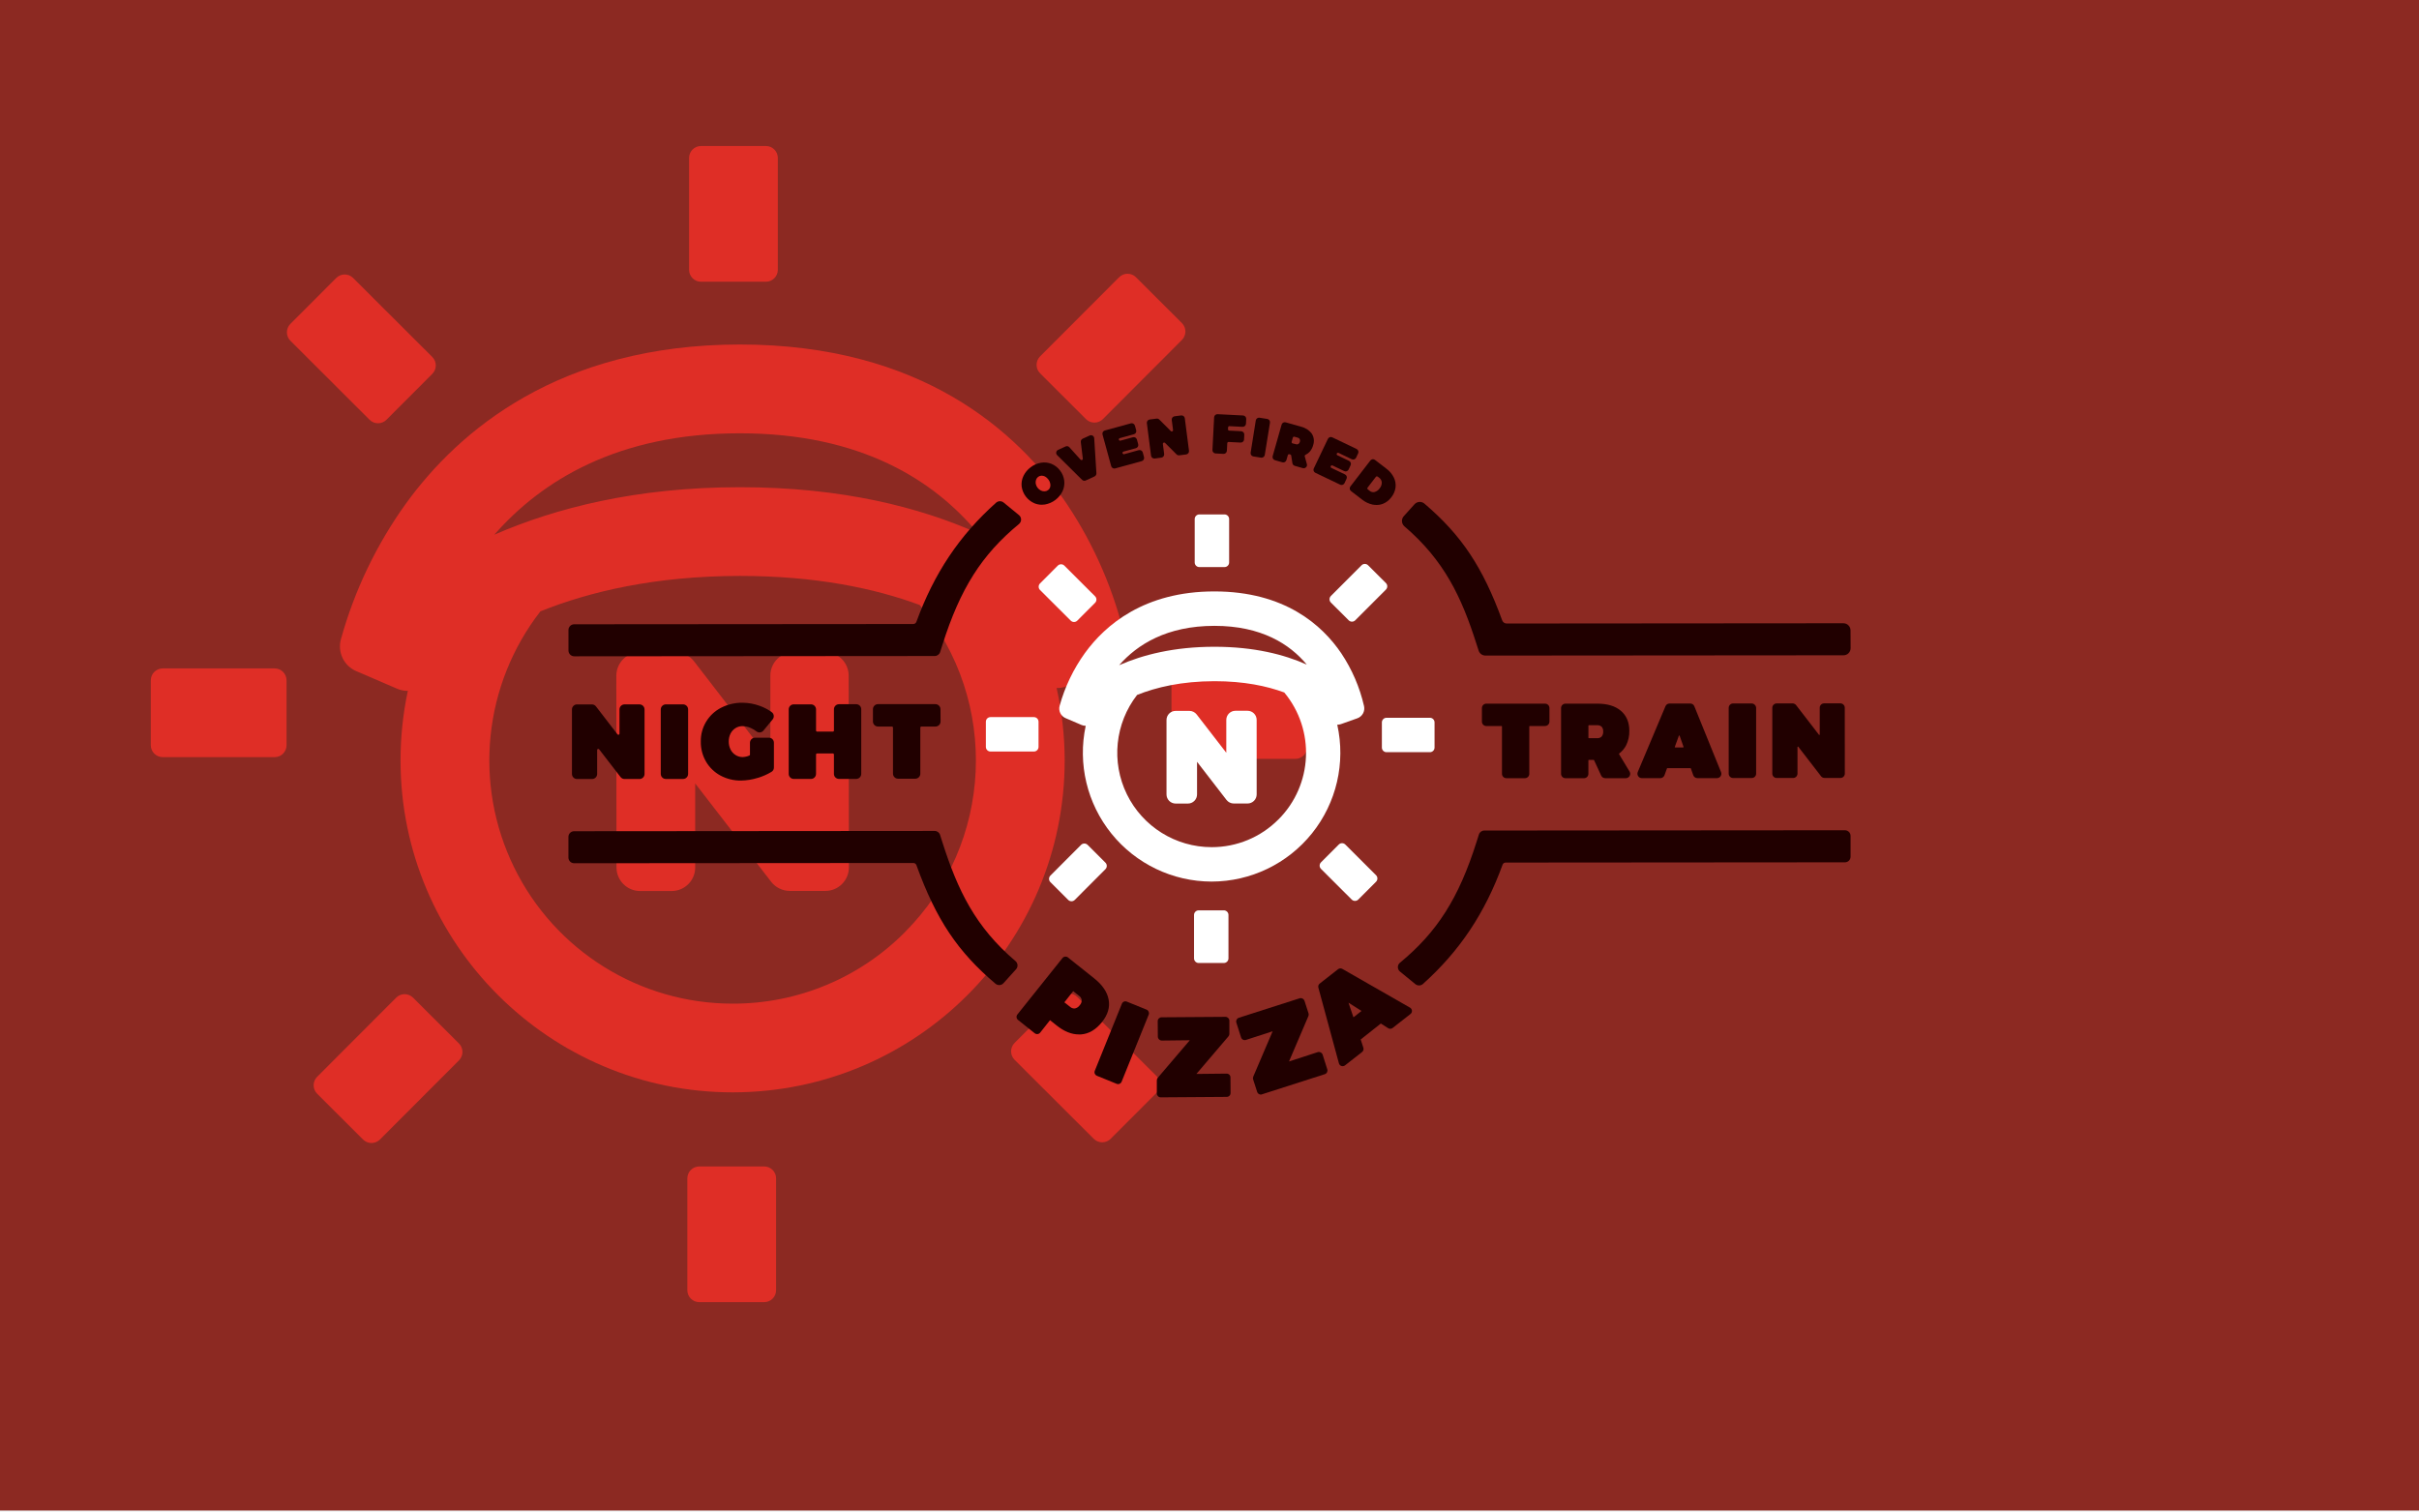
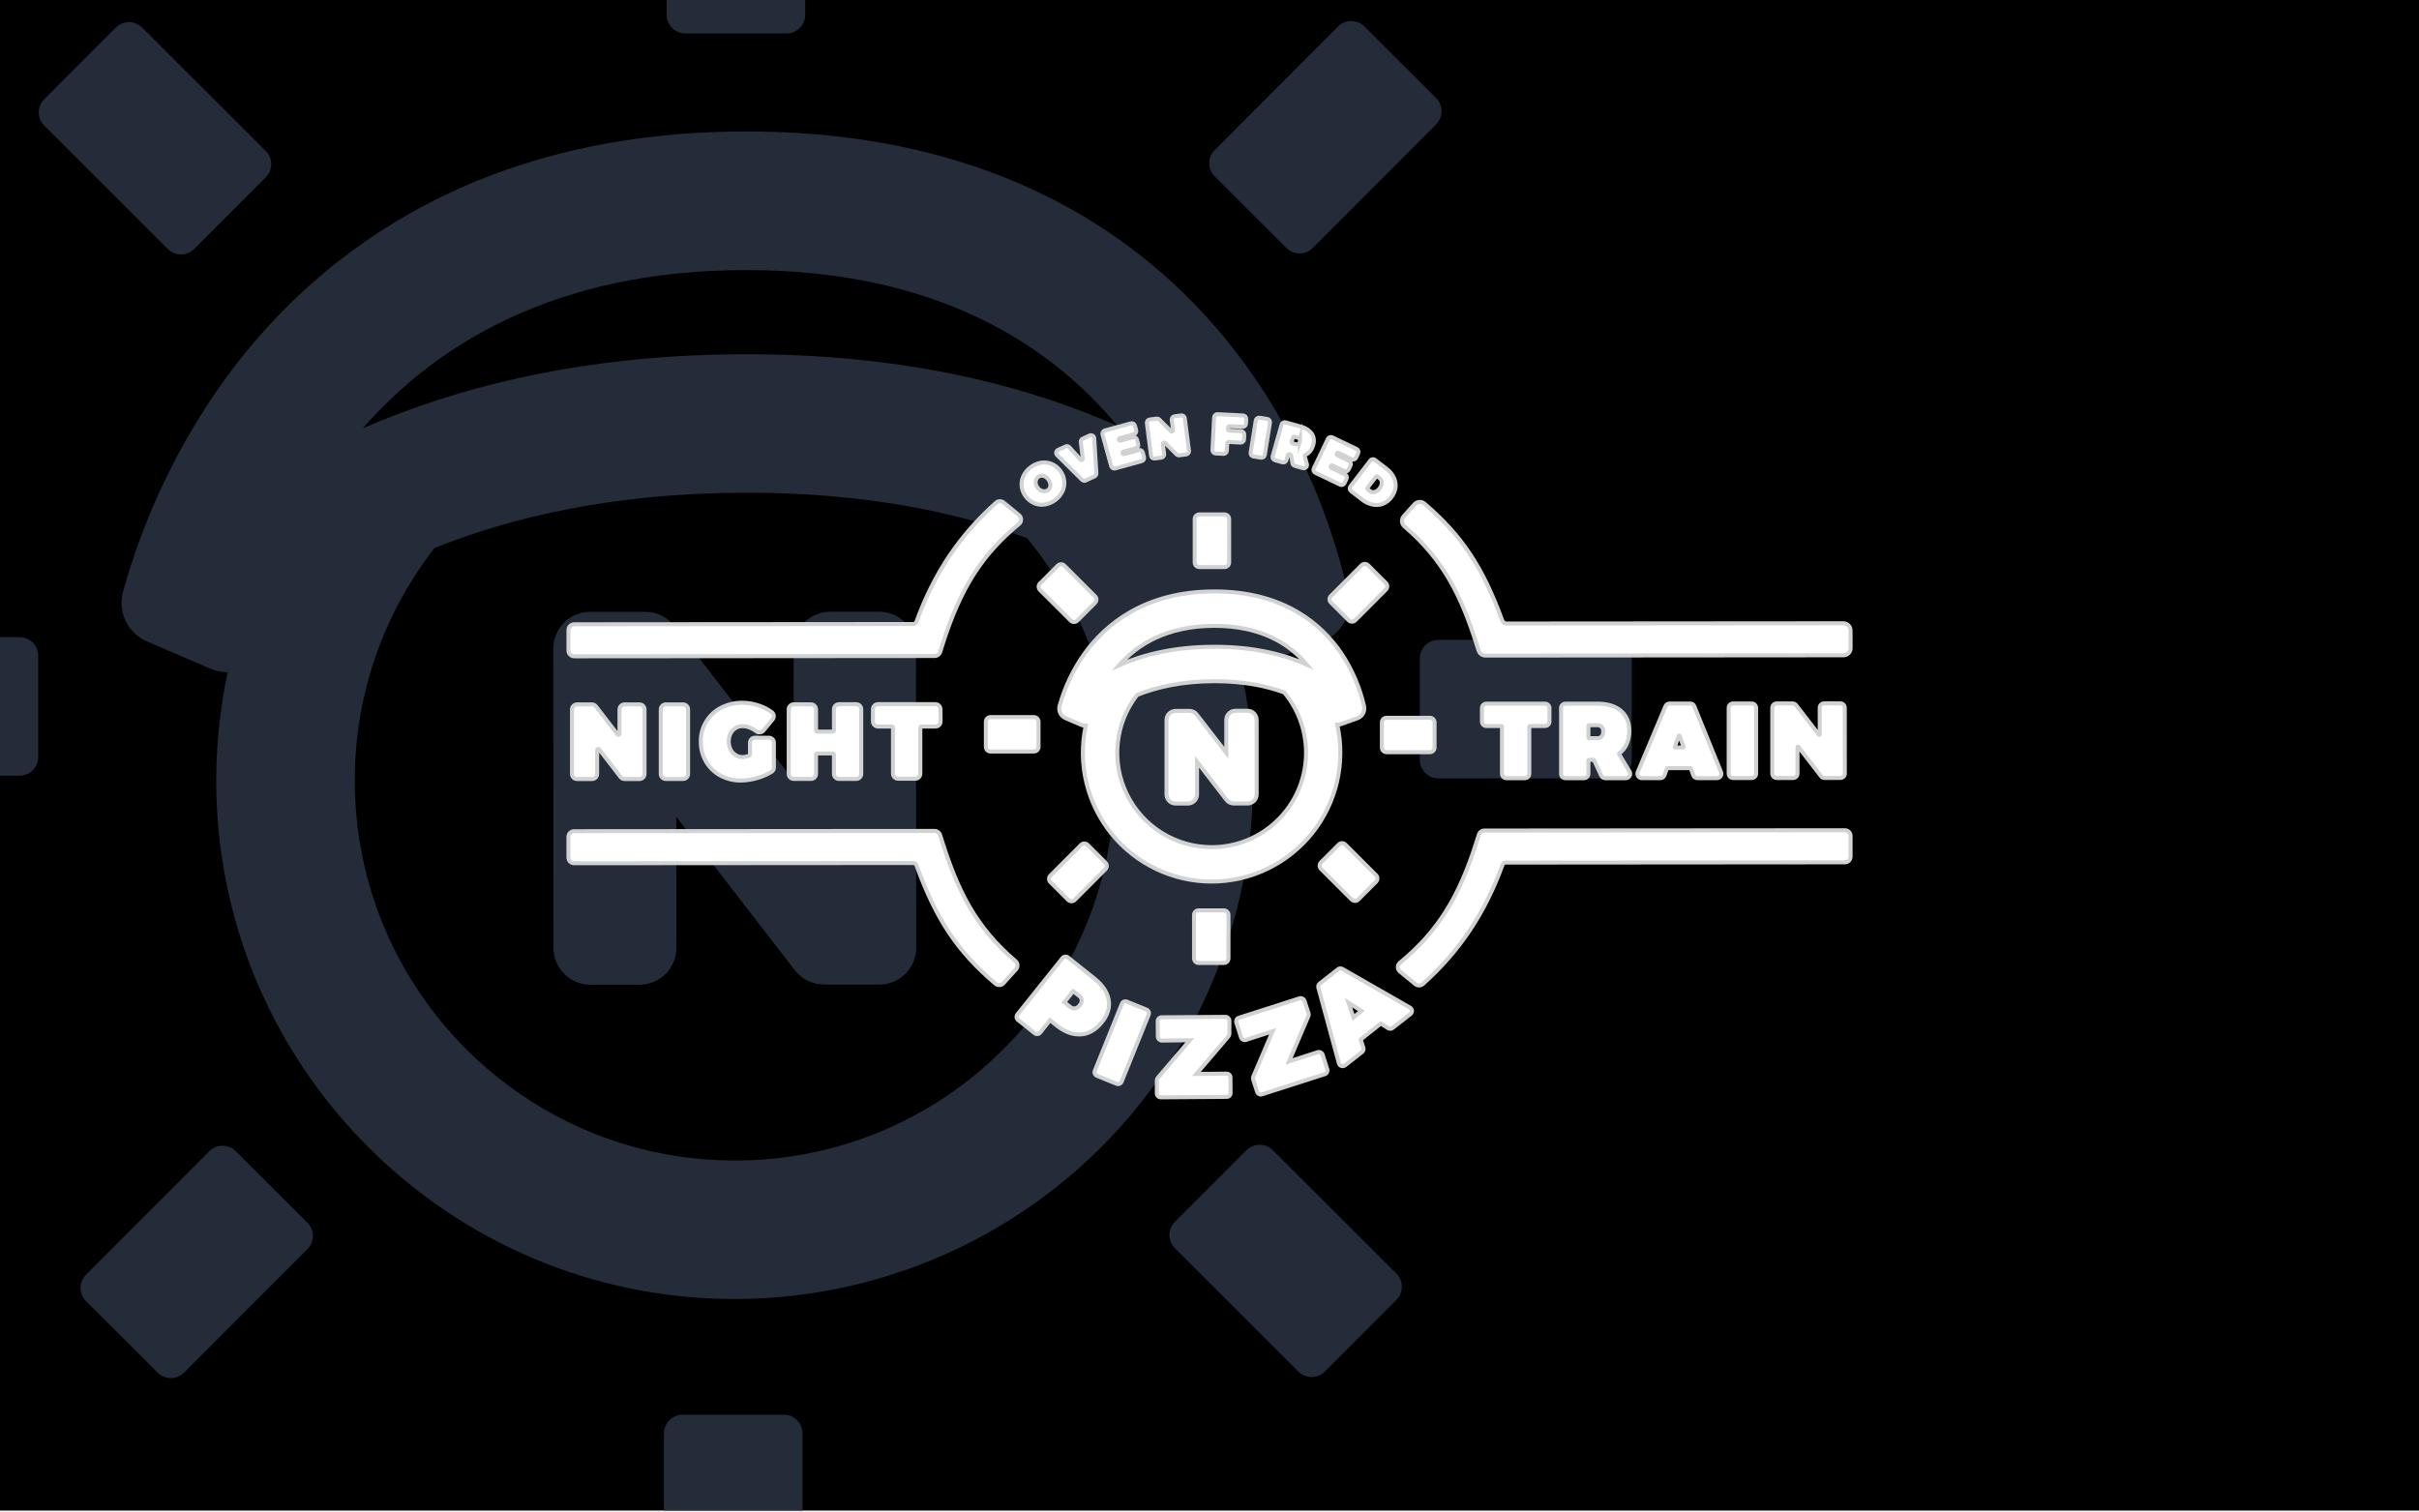
<svg xmlns="http://www.w3.org/2000/svg" id="Layer_1" data-name="Layer 1" viewBox="0 0 1200 750">
  <defs>
-     <style>.cls-1{fill:#8c2922;}.cls-2{fill:#df2e26;}.cls-3{fill:#210000;}.cls-4{fill:#fff;}</style>
+     <style>.cls-1{fill:none;}.cls-2{clip-path:url(#clip-path);}.cls-3{fill:#232c38;}.cls-4{fill:#fff;stroke:#d1d2d2;stroke-miterlimit:10;stroke-width:1.99px;}</style>
+     <clipPath id="clip-path">
+       <rect class="cls-1" y="-0.5" width="1200" height="750" />
+     </clipPath>
  </defs>
-   <rect class="cls-1" y="-0.5" width="1200" height="750" />
-   <path class="cls-2" d="M421,335.23a11.7,11.7,0,0,0-11.68-11.67H393.82a11.68,11.68,0,0,0-11.67,11.7l0,42-37.84-49.1a11.77,11.77,0,0,0-9.25-4.55h0l-17.64,0a11.69,11.69,0,0,0-11.67,11.69l.08,95.14a11.71,11.71,0,0,0,11.69,11.68h0l15.68,0a11.69,11.69,0,0,0,11.67-11.69l0-41.69,37.68,48.79a11.77,11.77,0,0,0,9.25,4.54h17.64a11.69,11.69,0,0,0,11.68-11.7Z" />
-   <rect class="cls-2" x="340.97" y="578.78" width="44.03" height="67.34" rx="5.92" />
-   <rect class="cls-2" x="341.83" y="72.45" width="44.03" height="67.34" rx="5.92" />
-   <rect class="cls-2" x="158.84" y="508.2" width="67.34" height="44.03" rx="5.92" transform="translate(-318.75 291.88) rotate(-45.05)" />
-   <rect class="cls-2" x="517.48" y="150.78" width="67.34" height="44.03" rx="5.92" transform="translate(39.46 440.75) rotate(-45.05)" />
-   <rect class="cls-2" x="516.49" y="496.25" width="44.03" height="67.34" rx="5.92" transform="translate(-216.98 536.62) rotate(-45.05)" />
-   <rect class="cls-2" x="157.24" y="139.44" width="44.03" height="67.34" rx="5.92" transform="translate(-69.9 177.67) rotate(-45.05)" />
-   <rect class="cls-2" x="74.81" y="331.66" width="67.34" height="44.03" rx="5.92" />
-   <rect class="cls-2" x="581.14" y="332.52" width="67.34" height="44.03" rx="5.92" />
-   <path class="cls-2" d="M558.34,317.67a202.34,202.34,0,0,0-29.09-67.58c-24.42-36.12-72.36-79.15-162.13-79.15h-.24c-89.52.08-139.37,42.89-165.42,78.8a212.69,212.69,0,0,0-32.34,67.45A13.35,13.35,0,0,0,176.71,333L197,341.74a13.23,13.23,0,0,0,5.32,1.06,166,166,0,0,0-3.63,34.63c.08,90.78,74,164.59,164.72,164.58h.14A164.72,164.72,0,0,0,528.16,377.15a165.38,165.38,0,0,0-4-35.77,13.48,13.48,0,0,0,4.68-.74l20.91-7.43A13.37,13.37,0,0,0,558.34,317.67ZM366.92,215h.19c60.09,0,96.31,23.43,118,49.56-28.82-12.84-67.44-22.81-117.86-22.81h-.33c-51.44,0-91.53,10.42-121.7,23.56C268.44,238.8,306.19,215,366.92,215Zm81.93,247.59A119.91,119.91,0,0,1,363.54,498h-.11a120.68,120.68,0,0,1-95.35-194.66c24.56-9.85,57.08-17.54,98.89-17.57h.29c37.38,0,66.59,6.14,89,14.42a120.68,120.68,0,0,1-7.42,162.39Z" />
-   <path class="cls-3" d="M525.87,233.48a10.08,10.08,0,0,0-4.23-3.31,9.71,9.71,0,0,0-5.24-.57,11.42,11.42,0,0,0-5.14,2.27,11.54,11.54,0,0,0-3.57,4.32,9.66,9.66,0,0,0-.88,5.19,10.65,10.65,0,0,0,6.33,8.34,9.7,9.7,0,0,0,3.68.73,10.5,10.5,0,0,0,1.57-.13,12,12,0,0,0,8.72-6.6,9.77,9.77,0,0,0,.83-5.23A10.15,10.15,0,0,0,525.87,233.48Zm-4.93,8.29a2.82,2.82,0,0,1-1,1.4,3,3,0,0,1-1.67.61,3.84,3.84,0,0,1-1.91-.39A4.78,4.78,0,0,1,513.8,240a3.79,3.79,0,0,1,.16-1.93h0a3,3,0,0,1,1-1.43,2.94,2.94,0,0,1,1.62-.61h.2a3.55,3.55,0,0,1,1.63.41,5.24,5.24,0,0,1,2.57,3.41A3.54,3.54,0,0,1,520.94,241.77Z" />
-   <path class="cls-3" d="M542.05,216.19a1.62,1.62,0,0,0-1.51-.09l-3.44,1.57a1.62,1.62,0,0,0-.94,1.68l1,8.22a.64.64,0,0,1-1.12.51l-5.55-6.16a1.62,1.62,0,0,0-1.89-.39l-3.7,1.69a1.6,1.6,0,0,0-.93,1.19,1.63,1.63,0,0,0,.46,1.44l12.35,12.24a1.67,1.67,0,0,0,1.15.47,1.56,1.56,0,0,0,.67-.15l4.35-2a1.64,1.64,0,0,0,.95-1.58l-1.09-17.37A1.6,1.6,0,0,0,542.05,216.19Z" />
-   <path class="cls-3" d="M566.9,224.52a1.56,1.56,0,0,0-.76-1,1.61,1.61,0,0,0-1.23-.16l-7.24,2a.67.67,0,0,1-.81-.48.67.67,0,0,1,.46-.8l6.17-1.69a1.62,1.62,0,0,0,1.13-2l-.62-2.29a1.64,1.64,0,0,0-2-1.14l-6.17,1.69a.64.64,0,0,1-.49-.06.67.67,0,0,1-.31-.39.69.69,0,0,1,.06-.49.65.65,0,0,1,.39-.3l7-1.93a1.61,1.61,0,0,0,1-.76,1.63,1.63,0,0,0,.15-1.24L563,211.2a1.64,1.64,0,0,0-2-1.14l-12.93,3.54h0a1.64,1.64,0,0,0-1.14,2l4.3,15.68a1.64,1.64,0,0,0,1.57,1.2,1.59,1.59,0,0,0,.43-.06l13.15-3.61a1.62,1.62,0,0,0,1.14-2Z" />
-   <path class="cls-3" d="M587.75,207.53a1.66,1.66,0,0,0-.62-1.08,1.61,1.61,0,0,0-1.2-.32l-3.25.42a1.63,1.63,0,0,0-1.41,1.82l.65,5a.64.64,0,0,1-.36.66.63.63,0,0,1-.74-.12l-5.73-5.74a1.6,1.6,0,0,0-1.36-.46l-3.4.44a1.62,1.62,0,0,0-1.4,1.82L571,226.09a1.63,1.63,0,0,0,1.61,1.42h.21l3.28-.43a1.63,1.63,0,0,0,1.41-1.82l-.64-4.95a.61.61,0,0,1,.35-.66.63.63,0,0,1,.74.12l5.7,5.69a1.63,1.63,0,0,0,1.36.47l3.4-.44a1.65,1.65,0,0,0,1.41-1.83Z" />
-   <path class="cls-3" d="M616.64,206.15,604,205.51a1.65,1.65,0,0,0-1.71,1.54l-.83,16.24a1.63,1.63,0,0,0,.42,1.17A1.61,1.61,0,0,0,603,225l3.86.2H607a1.57,1.57,0,0,0,1.09-.42,1.61,1.61,0,0,0,.53-1.12l.2-3.75a.62.62,0,0,1,.21-.45.59.59,0,0,1,.46-.16l5.94.3a1.67,1.67,0,0,0,1.18-.42,1.61,1.61,0,0,0,.53-1.12l.12-2.38a1.59,1.59,0,0,0-.42-1.17,1.66,1.66,0,0,0-1.12-.54l-5.94-.3a.64.64,0,0,1-.61-.68l.05-.92a.62.62,0,0,1,.21-.45.65.65,0,0,1,.46-.16l6.5.33a1.64,1.64,0,0,0,1.71-1.54l.12-2.38a1.63,1.63,0,0,0-.42-1.17A1.58,1.58,0,0,0,616.64,206.15Z" />
-   <path class="cls-3" d="M628.63,207.87l-3.81-.6a1.59,1.59,0,0,0-1.21.29,1.61,1.61,0,0,0-.65,1.06l-2.55,16a1.62,1.62,0,0,0,1.35,1.86l3.81.61.26,0a1.62,1.62,0,0,0,1.6-1.37L630,209.73A1.63,1.63,0,0,0,628.63,207.87Z" />
-   <path class="cls-3" d="M650.73,215.16a9.37,9.37,0,0,0-5.42-3.46l-7.53-2.14a1.68,1.68,0,0,0-1.24.15,1.61,1.61,0,0,0-.77,1l-4.44,15.63a1.62,1.62,0,0,0,1.12,2l3.71,1.06a1.63,1.63,0,0,0,2-1.12l.7-2.44a.59.59,0,0,1,.3-.39.61.61,0,0,1,.49-.06l.42.12a.65.65,0,0,1,.46.52l.6,3.8a1.63,1.63,0,0,0,1.16,1.31l4,1.14a1.51,1.51,0,0,0,.46.07,1.63,1.63,0,0,0,1.14-.48,1.6,1.6,0,0,0,.42-1.58l-1.06-3.85a.67.67,0,0,1,.39-.77,6.17,6.17,0,0,0,2-1.45,8,8,0,0,0,1.79-3.36A6.56,6.56,0,0,0,650.73,215.16Zm-5.88,4a1.91,1.91,0,0,1-.76,1.16,1.49,1.49,0,0,1-1.26.09L641.2,220a.64.64,0,0,1-.44-.8l.58-2.06a.65.65,0,0,1,.8-.44l1.63.46a1.56,1.56,0,0,1,1,.73A1.77,1.77,0,0,1,644.85,219.17Z" />
-   <path class="cls-3" d="M670.05,229.6a1.62,1.62,0,0,0-.83-.93l-5.77-2.76a.64.64,0,0,1-.3-.86.62.62,0,0,1,.36-.33.67.67,0,0,1,.5,0l6.55,3.14a1.64,1.64,0,0,0,1.25.07,1.57,1.57,0,0,0,.92-.83l1-2.15a1.62,1.62,0,0,0,.07-1.24,1.65,1.65,0,0,0-.83-.93L660.91,217a1.62,1.62,0,0,0-2.17.76l-7,14.66a1.62,1.62,0,0,0,.76,2.17l12.31,5.89a1.56,1.56,0,0,0,.7.16,1.64,1.64,0,0,0,1.47-.92l1-2.15a1.57,1.57,0,0,0,.07-1.24,1.62,1.62,0,0,0-.83-.93l-6.77-3.24a.65.65,0,0,1-.29-.89.64.64,0,0,1,.86-.3l5.77,2.76A1.63,1.63,0,0,0,669,233l1-2.15A1.57,1.57,0,0,0,670.05,229.6Z" />
-   <path class="cls-3" d="M691.41,236.87a12.29,12.29,0,0,0-3.66-4.32l-5.66-4.35a1.57,1.57,0,0,0-1.2-.33,1.66,1.66,0,0,0-1.08.62l-9.92,12.88a1.64,1.64,0,0,0,.3,2.28l5.46,4.21a12.76,12.76,0,0,0,5.21,2.5,10.09,10.09,0,0,0,1.95.2A8.73,8.73,0,0,0,686,250a9.73,9.73,0,0,0,4.2-3.26,9.87,9.87,0,0,0,2.09-4.86A8.84,8.84,0,0,0,691.41,236.87Zm-5.94,2.52a4.45,4.45,0,0,1-1.07,2.94,4.55,4.55,0,0,1-2.5,1.8,2.76,2.76,0,0,1-2.43-.57l-.92-.71a.64.64,0,0,1-.25-.43.69.69,0,0,1,.13-.48l4.11-5.34a.67.67,0,0,1,.43-.24h.09a.62.62,0,0,1,.39.14l.69.53A3.11,3.11,0,0,1,685.47,239.39Z" />
-   <path class="cls-3" d="M317.26,349.51h-7.45a2.51,2.51,0,0,0-2.5,2.51v12a.55.55,0,0,1-1,.34l-10.66-13.84a2.54,2.54,0,0,0-2-1h-7.42a2.46,2.46,0,0,0-1.77.74,2.49,2.49,0,0,0-.73,1.77l0,32a2.49,2.49,0,0,0,.73,1.77,2.46,2.46,0,0,0,1.77.74h7.5a2.51,2.51,0,0,0,2.5-2.51V372.13a.53.53,0,0,1,.37-.52.54.54,0,0,1,.61.19l10.61,13.74a2.5,2.5,0,0,0,2,1h7.42a2.51,2.51,0,0,0,2.5-2.51l0-32A2.51,2.51,0,0,0,317.26,349.51Z" />
-   <path class="cls-3" d="M340.62,350.23a2.53,2.53,0,0,0-1.78-.73H330.3a2.5,2.5,0,0,0-1.77.74,2.46,2.46,0,0,0-.74,1.77l0,32a2.51,2.51,0,0,0,2.51,2.51h8.54a2.51,2.51,0,0,0,2.51-2.51l0-32A2.49,2.49,0,0,0,340.62,350.23Z" />
-   <path class="cls-3" d="M383.21,366.78a2.4,2.4,0,0,0-1.77-.73h-6.9a2.49,2.49,0,0,0-1.77.73,2.53,2.53,0,0,0-.73,1.78v5.84a.55.55,0,0,1-.36.52,9.47,9.47,0,0,1-3.25.73h0a6.37,6.37,0,0,1-3.52-1,6.78,6.78,0,0,1-2.48-2.71,8.72,8.72,0,0,1-.92-4,8.57,8.57,0,0,1,.89-3.95,6.75,6.75,0,0,1,2.44-2.69,6.35,6.35,0,0,1,3.48-1h0a10.45,10.45,0,0,1,4.13.94,12.39,12.39,0,0,1,2.76,1.63,2.51,2.51,0,0,0,3.51-.36l4.56-5.54a2.49,2.49,0,0,0,.55-1.91,2.45,2.45,0,0,0-1-1.7,23.12,23.12,0,0,0-5.93-3.12,25.27,25.27,0,0,0-8.56-1.55,22.65,22.65,0,0,0-10.59,2.47A18.48,18.48,0,0,0,347.65,368a19.27,19.27,0,0,0,2.59,9.92,18.46,18.46,0,0,0,7.15,6.9,21,21,0,0,0,10.22,2.49h0a29.6,29.6,0,0,0,8.35-1.35,28.88,28.88,0,0,0,6.8-3,2.47,2.47,0,0,0,1.16-2.12V368.56A2.53,2.53,0,0,0,383.21,366.78Z" />
-   <path class="cls-3" d="M426.52,350.15a2.49,2.49,0,0,0-1.77-.73H416.2a2.46,2.46,0,0,0-1.77.74,2.49,2.49,0,0,0-.73,1.77v10.54a.57.57,0,0,1-.16.39.55.55,0,0,1-.38.16h-7.8a.54.54,0,0,1-.54-.54V352a2.51,2.51,0,0,0-2.51-2.51h-8.55a2.49,2.49,0,0,0-2.5,2.51l0,32a2.5,2.5,0,0,0,2.5,2.5h8.55a2.5,2.5,0,0,0,1.77-.74,2.45,2.45,0,0,0,.73-1.77v-9.59a.55.55,0,0,1,.54-.55h7.79a.55.55,0,0,1,.55.55v9.59a2.49,2.49,0,0,0,2.5,2.5h8.55a2.46,2.46,0,0,0,1.77-.74,2.49,2.49,0,0,0,.73-1.77l0-32A2.5,2.5,0,0,0,426.52,350.15Z" />
-   <path class="cls-3" d="M466.54,351.89a2.52,2.52,0,0,0-2.51-2.5h0l-28.49,0a2.51,2.51,0,0,0-2.5,2.51V358a2.52,2.52,0,0,0,.74,1.77,2.49,2.49,0,0,0,1.77.73h6.9a.55.55,0,0,1,.54.55l0,22.83a2.51,2.51,0,0,0,2.51,2.51h8.54a2.49,2.49,0,0,0,2.51-2.51l0-22.83a.55.55,0,0,1,.54-.55h7a2.51,2.51,0,0,0,2.5-2.51Z" />
-   <path class="cls-3" d="M768,349.78a2.17,2.17,0,0,0-1.54-.64h0l-29.14,0a2.21,2.21,0,0,0-1.54.64,2.19,2.19,0,0,0-.64,1.54v6.76a2.18,2.18,0,0,0,2.18,2.17h7.55a.18.18,0,0,1,.15.06.21.21,0,0,1,.07.15l0,23.5a2.11,2.11,0,0,0,.64,1.53,2.15,2.15,0,0,0,1.53.64h9.21a2.17,2.17,0,0,0,2.17-2.18l0-23.49a.24.24,0,0,1,.22-.22h7.6a2.19,2.19,0,0,0,2.18-2.18v-6.76A2.15,2.15,0,0,0,768,349.78Z" />
-   <path class="cls-3" d="M803.16,374.18a.22.22,0,0,1,.05-.27,12,12,0,0,0,3.53-4.22,15.62,15.62,0,0,0,1.52-7.06c0-4.28-1.44-7.65-4.26-10s-6.68-3.49-11.65-3.49H776.58a2.19,2.19,0,0,0-2.18,2.18l0,32.64a2.19,2.19,0,0,0,2.18,2.18h9.2a2.19,2.19,0,0,0,2.18-2.18v-6.71a.22.22,0,0,1,.22-.21h2.38a.23.23,0,0,1,.2.12l3.56,7.71h0a2.2,2.2,0,0,0,2,1.26h10.21a2.18,2.18,0,0,0,1.86-3.3ZM795.3,363a3.55,3.55,0,0,1-.76,2.46,2.82,2.82,0,0,1-2.2.81h-4.15a.21.21,0,0,1-.22-.21v-6a.21.21,0,0,1,.21-.21h4.16a2.93,2.93,0,0,1,2.21.76A3.3,3.3,0,0,1,795.3,363Z" />
-   <path class="cls-3" d="M840.51,350.43a2.15,2.15,0,0,0-2-1.35H828.2a2.17,2.17,0,0,0-2,1.33l-13.75,32.65a2.2,2.2,0,0,0,.19,2.05,2.17,2.17,0,0,0,1.81,1h9.26a2.22,2.22,0,0,0,2-1.44l1.22-3.37a.21.21,0,0,1,.2-.15h11.46a.21.21,0,0,1,.2.15l1.19,3.35a2.18,2.18,0,0,0,2.05,1.45h9.73a2.18,2.18,0,0,0,2-3Zm-5.4,20.35a.21.21,0,0,1-.18.09H831a.2.2,0,0,1-.17-.09.2.2,0,0,1,0-.19l2-5.49a.19.19,0,0,1,.2-.14h0a.19.19,0,0,1,.2.14l1.93,5.49A.18.18,0,0,1,835.11,370.78Z" />
-   <path class="cls-3" d="M870.48,349.69a2.17,2.17,0,0,0-1.54-.64h-9.21a2.15,2.15,0,0,0-1.53.64,2.17,2.17,0,0,0-.64,1.54l0,32.64a2.17,2.17,0,0,0,.64,1.54,2.14,2.14,0,0,0,1.53.63H869a2.17,2.17,0,0,0,1.54-.64,2.12,2.12,0,0,0,.63-1.54l0-32.64A2.17,2.17,0,0,0,870.48,349.69Z" />
-   <path class="cls-3" d="M915.14,351.19a2.16,2.16,0,0,0-.63-1.54A2.19,2.19,0,0,0,913,349h-8.11a2.17,2.17,0,0,0-2.17,2.18v13.28a.2.2,0,0,1-.15.21.2.2,0,0,1-.23-.08L891,349.88a2.19,2.19,0,0,0-1.72-.85h-7.92a2.18,2.18,0,0,0-2.17,2.18l0,32.64a2.18,2.18,0,0,0,2.17,2.18h8.16a2.18,2.18,0,0,0,2.17-2.18V370.66a.19.19,0,0,1,.15-.2.2.2,0,0,1,.24.07l11.3,14.64a2.19,2.19,0,0,0,1.72.85H913a2.18,2.18,0,0,0,2.17-2.18Z" />
+   <rect y="-0.5" width="1200" height="750" />
+   <g class="cls-2">
+     <path class="cls-3" d="M454.37,321.73a18.26,18.26,0,0,0-18.24-18.22h0l-24.23,0a18.25,18.25,0,0,0-18.23,18.26l.06,65.57-59.08-76.65a18.35,18.35,0,0,0-14.44-7.1h0l-27.52,0a18.25,18.25,0,0,0-18.23,18.26l.13,148.54a18.26,18.26,0,0,0,18.24,18.22h0l24.48,0a18.27,18.27,0,0,0,18.23-18.26l-.06-65.08,58.83,76.17a18.37,18.37,0,0,0,14.44,7.09h0l27.53,0a18.25,18.25,0,0,0,18.23-18.26Z" />
+     <rect class="cls-3" x="329.37" y="701.97" width="68.74" height="105.14" rx="9.25" />
+     <rect class="cls-3" x="330.72" y="-88.54" width="68.74" height="105.13" rx="9.25" />
+     <rect class="cls-3" x="45.02" y="591.78" width="105.13" height="68.74" rx="9.25" transform="translate(-414.51 252.85) rotate(-45.05)" />
+     <rect class="cls-3" x="604.95" y="33.76" width="105.13" height="68.74" rx="9.25" transform="translate(144.75 485.3) rotate(-45.05)" />
+     <rect class="cls-3" x="603.4" y="573.13" width="68.74" height="105.13" rx="9.25" transform="translate(-255.63 634.97) rotate(-45.05)" />
+     <rect class="cls-3" x="42.52" y="16.06" width="68.74" height="105.13" rx="9.25" transform="translate(-26 74.56) rotate(-45.05)" />
+     <rect class="cls-3" x="-86.18" y="316.15" width="105.13" height="68.74" rx="9.25" />
+     <rect class="cls-3" x="704.33" y="317.5" width="105.13" height="68.74" rx="9.25" />
+     <path class="cls-3" d="M668.74,294.31c-5.17-23-17.55-64.3-45.42-105.51-38.12-56.39-113-123.57-253.13-123.57h-.37c-139.76.12-217.59,67-258.26,123a332.53,332.53,0,0,0-50.5,105.31A20.88,20.88,0,0,0,72.92,318.3l31.71,13.6a20.79,20.79,0,0,0,8.31,1.65,258.26,258.26,0,0,0-5.67,54.06c.12,141.74,115.46,257,257.17,256.95h.22A257.24,257.24,0,0,0,615.44,331.32a20.69,20.69,0,0,0,7.3-1.15l32.65-11.6A20.87,20.87,0,0,0,668.74,294.31ZM369.87,134h.32c93.81,0,150.35,36.58,184.23,77.37-45-20-105.28-35.61-184-35.61h-.51c-80.31.07-142.91,16.27-190,36.79C216.13,171.18,275.07,134.05,369.87,134ZM497.79,520.52A187.21,187.21,0,0,1,364.6,575.83h-.16c-103.82,0-188.35-84.43-188.43-188.28a187,187,0,0,1,39.56-115.64c38.34-15.37,89.11-27.38,154.39-27.44h.46c58.36,0,104,9.59,139,22.52a188.4,188.4,0,0,1-11.58,253.53Z" />
+   </g>
+   <path class="cls-4" d="M525.87,233.48a10.08,10.08,0,0,0-4.23-3.31,9.71,9.71,0,0,0-5.24-.57,11.42,11.42,0,0,0-5.14,2.27,11.54,11.54,0,0,0-3.57,4.32,9.66,9.66,0,0,0-.88,5.19,10.65,10.65,0,0,0,6.33,8.34,9.7,9.7,0,0,0,3.68.73,10.5,10.5,0,0,0,1.57-.13,12,12,0,0,0,8.72-6.6,9.77,9.77,0,0,0,.83-5.23A10.15,10.15,0,0,0,525.87,233.48Zm-4.93,8.29a2.82,2.82,0,0,1-1,1.4,3,3,0,0,1-1.67.61,3.84,3.84,0,0,1-1.91-.39A4.78,4.78,0,0,1,513.8,240a3.79,3.79,0,0,1,.16-1.93h0a3,3,0,0,1,1-1.43,2.94,2.94,0,0,1,1.62-.61h.2a3.55,3.55,0,0,1,1.63.41,5.24,5.24,0,0,1,2.57,3.41A3.54,3.54,0,0,1,520.94,241.77Z" />
+   <path class="cls-4" d="M542.05,216.19a1.62,1.62,0,0,0-1.51-.09l-3.44,1.57a1.62,1.62,0,0,0-.94,1.68l1,8.22a.64.64,0,0,1-1.12.51l-5.55-6.16a1.62,1.62,0,0,0-1.89-.39l-3.7,1.69a1.6,1.6,0,0,0-.93,1.19,1.63,1.63,0,0,0,.46,1.44l12.35,12.24a1.67,1.67,0,0,0,1.15.47,1.56,1.56,0,0,0,.67-.15l4.35-2a1.64,1.64,0,0,0,.95-1.58l-1.09-17.37A1.6,1.6,0,0,0,542.05,216.19Z" />
+   <path class="cls-4" d="M566.9,224.52a1.56,1.56,0,0,0-.76-1,1.61,1.61,0,0,0-1.23-.16l-7.24,2a.67.67,0,0,1-.81-.48.67.67,0,0,1,.46-.8l6.17-1.69a1.62,1.62,0,0,0,1.13-2l-.62-2.29a1.64,1.64,0,0,0-2-1.14l-6.17,1.69a.64.64,0,0,1-.49-.06.67.67,0,0,1-.31-.39.69.69,0,0,1,.06-.49.65.65,0,0,1,.39-.3l7-1.93a1.61,1.61,0,0,0,1-.76,1.63,1.63,0,0,0,.15-1.24L563,211.2a1.64,1.64,0,0,0-2-1.14l-12.93,3.54h0a1.64,1.64,0,0,0-1.14,2l4.3,15.68a1.64,1.64,0,0,0,1.57,1.2,1.59,1.59,0,0,0,.43-.06l13.15-3.61a1.62,1.62,0,0,0,1.14-2Z" />
+   <path class="cls-4" d="M587.75,207.53a1.66,1.66,0,0,0-.62-1.08,1.61,1.61,0,0,0-1.2-.32l-3.25.42a1.63,1.63,0,0,0-1.41,1.82l.65,5a.64.64,0,0,1-.36.66.63.63,0,0,1-.74-.12l-5.73-5.74a1.6,1.6,0,0,0-1.36-.46l-3.4.44a1.62,1.62,0,0,0-1.4,1.82L571,226.09a1.63,1.63,0,0,0,1.61,1.42h.21l3.28-.43a1.63,1.63,0,0,0,1.41-1.82l-.64-4.95a.61.61,0,0,1,.35-.66.63.63,0,0,1,.74.12l5.7,5.69a1.63,1.63,0,0,0,1.36.47l3.4-.44a1.65,1.65,0,0,0,1.41-1.83Z" />
+   <path class="cls-4" d="M616.64,206.15,604,205.51a1.65,1.65,0,0,0-1.71,1.54l-.83,16.24a1.63,1.63,0,0,0,.42,1.17A1.61,1.61,0,0,0,603,225l3.86.2H607a1.57,1.57,0,0,0,1.09-.42,1.61,1.61,0,0,0,.53-1.12l.2-3.75a.62.62,0,0,1,.21-.45.59.59,0,0,1,.46-.16l5.94.3a1.67,1.67,0,0,0,1.18-.42,1.61,1.61,0,0,0,.53-1.12l.12-2.38a1.59,1.59,0,0,0-.42-1.17,1.66,1.66,0,0,0-1.12-.54l-5.94-.3a.64.64,0,0,1-.61-.68l.05-.92a.62.62,0,0,1,.21-.45.65.65,0,0,1,.46-.16l6.5.33a1.64,1.64,0,0,0,1.71-1.54l.12-2.38a1.63,1.63,0,0,0-.42-1.17A1.58,1.58,0,0,0,616.64,206.15Z" />
+   <path class="cls-4" d="M628.63,207.87l-3.81-.6a1.59,1.59,0,0,0-1.21.29,1.61,1.61,0,0,0-.65,1.06l-2.55,16a1.62,1.62,0,0,0,1.35,1.86l3.81.61.26,0a1.62,1.62,0,0,0,1.6-1.37L630,209.73A1.63,1.63,0,0,0,628.63,207.87Z" />
+   <path class="cls-4" d="M650.73,215.16a9.37,9.37,0,0,0-5.42-3.46l-7.53-2.14a1.68,1.68,0,0,0-1.24.15,1.61,1.61,0,0,0-.77,1l-4.44,15.63a1.62,1.62,0,0,0,1.12,2l3.71,1.06a1.63,1.63,0,0,0,2-1.12l.7-2.44a.59.59,0,0,1,.3-.39.61.61,0,0,1,.49-.06l.42.12a.65.65,0,0,1,.46.52l.6,3.8a1.63,1.63,0,0,0,1.16,1.31l4,1.14a1.51,1.51,0,0,0,.46.07,1.63,1.63,0,0,0,1.14-.48,1.6,1.6,0,0,0,.42-1.58l-1.06-3.85a.67.67,0,0,1,.39-.77,6.17,6.17,0,0,0,2-1.45,8,8,0,0,0,1.79-3.36A6.56,6.56,0,0,0,650.73,215.16Zm-5.88,4a1.91,1.91,0,0,1-.76,1.16,1.49,1.49,0,0,1-1.26.09L641.2,220a.64.64,0,0,1-.44-.8l.58-2.06a.65.65,0,0,1,.8-.44l1.63.46a1.56,1.56,0,0,1,1,.73A1.77,1.77,0,0,1,644.85,219.17Z" />
+   <path class="cls-4" d="M670.05,229.6a1.62,1.62,0,0,0-.83-.93l-5.77-2.76a.64.64,0,0,1-.3-.86.62.62,0,0,1,.36-.33.67.67,0,0,1,.5,0l6.55,3.14a1.64,1.64,0,0,0,1.25.07,1.57,1.57,0,0,0,.92-.83l1-2.15a1.62,1.62,0,0,0,.07-1.24,1.65,1.65,0,0,0-.83-.93L660.91,217a1.62,1.62,0,0,0-2.17.76l-7,14.66a1.62,1.62,0,0,0,.76,2.17l12.31,5.89a1.56,1.56,0,0,0,.7.16,1.64,1.64,0,0,0,1.47-.92l1-2.15a1.57,1.57,0,0,0,.07-1.24,1.62,1.62,0,0,0-.83-.93l-6.77-3.24a.65.65,0,0,1-.29-.89.64.64,0,0,1,.86-.3l5.77,2.76A1.63,1.63,0,0,0,669,233l1-2.15A1.57,1.57,0,0,0,670.05,229.6Z" />
+   <path class="cls-4" d="M691.41,236.87a12.29,12.29,0,0,0-3.66-4.32l-5.66-4.35a1.57,1.57,0,0,0-1.2-.33,1.66,1.66,0,0,0-1.08.62l-9.92,12.88a1.64,1.64,0,0,0,.3,2.28l5.46,4.21a12.76,12.76,0,0,0,5.21,2.5,10.09,10.09,0,0,0,1.95.2A8.73,8.73,0,0,0,686,250a9.73,9.73,0,0,0,4.2-3.26,9.87,9.87,0,0,0,2.09-4.86A8.84,8.84,0,0,0,691.41,236.87Zm-5.94,2.52a4.45,4.45,0,0,1-1.07,2.94,4.55,4.55,0,0,1-2.5,1.8,2.76,2.76,0,0,1-2.43-.57l-.92-.71a.64.64,0,0,1-.25-.43.69.69,0,0,1,.13-.48l4.11-5.34a.67.67,0,0,1,.43-.24h.09a.62.62,0,0,1,.39.14l.69.53A3.11,3.11,0,0,1,685.47,239.39Z" />
+   <path class="cls-4" d="M317.26,349.51h-7.45a2.51,2.51,0,0,0-2.5,2.51v12a.55.55,0,0,1-1,.34l-10.66-13.84a2.54,2.54,0,0,0-2-1h-7.42a2.46,2.46,0,0,0-1.77.74,2.49,2.49,0,0,0-.73,1.77l0,32a2.49,2.49,0,0,0,.73,1.77,2.46,2.46,0,0,0,1.77.74h7.5a2.51,2.51,0,0,0,2.5-2.51V372.13a.53.53,0,0,1,.37-.52.54.54,0,0,1,.61.19l10.61,13.74a2.5,2.5,0,0,0,2,1h7.42a2.51,2.51,0,0,0,2.5-2.51l0-32A2.51,2.51,0,0,0,317.26,349.51Z" />
+   <path class="cls-4" d="M340.62,350.23a2.53,2.53,0,0,0-1.78-.73H330.3a2.5,2.5,0,0,0-1.77.74,2.46,2.46,0,0,0-.74,1.77l0,32a2.51,2.51,0,0,0,2.51,2.51h8.54a2.51,2.51,0,0,0,2.51-2.51l0-32A2.49,2.49,0,0,0,340.62,350.23Z" />
+   <path class="cls-4" d="M383.21,366.78a2.4,2.4,0,0,0-1.77-.73h-6.9a2.49,2.49,0,0,0-1.77.73,2.53,2.53,0,0,0-.73,1.78v5.84a.55.55,0,0,1-.36.52,9.47,9.47,0,0,1-3.25.73h0a6.37,6.37,0,0,1-3.52-1,6.78,6.78,0,0,1-2.48-2.71,8.72,8.72,0,0,1-.92-4,8.57,8.57,0,0,1,.89-3.95,6.75,6.75,0,0,1,2.44-2.69,6.35,6.35,0,0,1,3.48-1h0a10.45,10.45,0,0,1,4.13.94,12.39,12.39,0,0,1,2.76,1.63,2.51,2.51,0,0,0,3.51-.36l4.56-5.54a2.49,2.49,0,0,0,.55-1.91,2.45,2.45,0,0,0-1-1.7,23.12,23.12,0,0,0-5.93-3.12,25.27,25.27,0,0,0-8.56-1.55,22.65,22.65,0,0,0-10.59,2.47A18.48,18.48,0,0,0,347.65,368a19.27,19.27,0,0,0,2.59,9.92,18.46,18.46,0,0,0,7.15,6.9,21,21,0,0,0,10.22,2.49h0a29.6,29.6,0,0,0,8.35-1.35,28.88,28.88,0,0,0,6.8-3,2.47,2.47,0,0,0,1.16-2.12V368.56A2.53,2.53,0,0,0,383.21,366.78Z" />
+   <path class="cls-4" d="M426.52,350.15a2.49,2.49,0,0,0-1.77-.73H416.2a2.46,2.46,0,0,0-1.77.74,2.49,2.49,0,0,0-.73,1.77v10.54a.57.57,0,0,1-.16.39.55.55,0,0,1-.38.16h-7.8a.54.54,0,0,1-.54-.54V352a2.51,2.51,0,0,0-2.51-2.51h-8.55a2.49,2.49,0,0,0-2.5,2.51l0,32a2.5,2.5,0,0,0,2.5,2.5h8.55a2.5,2.5,0,0,0,1.77-.74,2.45,2.45,0,0,0,.73-1.77v-9.59a.55.55,0,0,1,.54-.55h7.79a.55.55,0,0,1,.55.55v9.59a2.49,2.49,0,0,0,2.5,2.5h8.55a2.46,2.46,0,0,0,1.77-.74,2.49,2.49,0,0,0,.73-1.77l0-32A2.5,2.5,0,0,0,426.52,350.15Z" />
+   <path class="cls-4" d="M466.54,351.89a2.52,2.52,0,0,0-2.51-2.5h0l-28.49,0a2.51,2.51,0,0,0-2.5,2.51V358a2.52,2.52,0,0,0,.74,1.77,2.49,2.49,0,0,0,1.77.73h6.9a.55.55,0,0,1,.54.55l0,22.83a2.51,2.51,0,0,0,2.51,2.51h8.54a2.49,2.49,0,0,0,2.51-2.51l0-22.83a.55.55,0,0,1,.54-.55h7a2.51,2.51,0,0,0,2.5-2.51Z" />
+   <path class="cls-4" d="M768,349.78a2.17,2.17,0,0,0-1.54-.64h0l-29.14,0a2.21,2.21,0,0,0-1.54.64,2.19,2.19,0,0,0-.64,1.54v6.76a2.18,2.18,0,0,0,2.18,2.17h7.55a.18.18,0,0,1,.15.06.21.21,0,0,1,.07.15l0,23.5a2.11,2.11,0,0,0,.64,1.53,2.15,2.15,0,0,0,1.53.64h9.21a2.17,2.17,0,0,0,2.17-2.18l0-23.49a.24.24,0,0,1,.22-.22h7.6a2.19,2.19,0,0,0,2.18-2.18v-6.76A2.15,2.15,0,0,0,768,349.78Z" />
+   <path class="cls-4" d="M803.16,374.18a.22.22,0,0,1,.05-.27,12,12,0,0,0,3.53-4.22,15.62,15.62,0,0,0,1.52-7.06c0-4.28-1.44-7.65-4.26-10s-6.68-3.49-11.65-3.49H776.58a2.19,2.19,0,0,0-2.18,2.18l0,32.64a2.19,2.19,0,0,0,2.18,2.18h9.2a2.19,2.19,0,0,0,2.18-2.18v-6.71a.22.22,0,0,1,.22-.21h2.38a.23.23,0,0,1,.2.12l3.56,7.71h0a2.2,2.2,0,0,0,2,1.26h10.21a2.18,2.18,0,0,0,1.86-3.3ZM795.3,363a3.55,3.55,0,0,1-.76,2.46,2.82,2.82,0,0,1-2.2.81h-4.15a.21.21,0,0,1-.22-.21v-6a.21.21,0,0,1,.21-.21h4.16a2.93,2.93,0,0,1,2.21.76A3.3,3.3,0,0,1,795.3,363Z" />
+   <path class="cls-4" d="M840.51,350.43a2.15,2.15,0,0,0-2-1.35H828.2a2.17,2.17,0,0,0-2,1.33l-13.75,32.65a2.2,2.2,0,0,0,.19,2.05,2.17,2.17,0,0,0,1.81,1h9.26a2.22,2.22,0,0,0,2-1.44l1.22-3.37a.21.21,0,0,1,.2-.15h11.46a.21.21,0,0,1,.2.15l1.19,3.35a2.18,2.18,0,0,0,2.05,1.45h9.73a2.18,2.18,0,0,0,2-3Zm-5.4,20.35a.21.21,0,0,1-.18.09H831a.2.2,0,0,1-.17-.09.2.2,0,0,1,0-.19l2-5.49a.19.19,0,0,1,.2-.14h0a.19.19,0,0,1,.2.14l1.93,5.49A.18.18,0,0,1,835.11,370.78Z" />
+   <path class="cls-4" d="M870.48,349.69a2.17,2.17,0,0,0-1.54-.64h-9.21a2.15,2.15,0,0,0-1.53.64,2.17,2.17,0,0,0-.64,1.54l0,32.64a2.17,2.17,0,0,0,.64,1.54,2.14,2.14,0,0,0,1.53.63H869a2.17,2.17,0,0,0,1.54-.64,2.12,2.12,0,0,0,.63-1.54l0-32.64A2.17,2.17,0,0,0,870.48,349.69Z" />
+   <path class="cls-4" d="M915.14,351.19a2.16,2.16,0,0,0-.63-1.54A2.19,2.19,0,0,0,913,349h-8.11a2.17,2.17,0,0,0-2.17,2.18v13.28a.2.2,0,0,1-.15.21.2.2,0,0,1-.23-.08L891,349.88a2.19,2.19,0,0,0-1.72-.85h-7.92a2.18,2.18,0,0,0-2.17,2.18l0,32.64a2.18,2.18,0,0,0,2.17,2.18h8.16a2.18,2.18,0,0,0,2.17-2.18V370.66a.19.19,0,0,1,.15-.2.2.2,0,0,1,.24.07l11.3,14.64a2.19,2.19,0,0,0,1.72.85H913a2.18,2.18,0,0,0,2.17-2.18Z" />
  <path class="cls-4" d="M623.39,357.21a4.53,4.53,0,0,0-4.53-4.53h-6a4.54,4.54,0,0,0-4.53,4.54l0,16.29-14.69-19a4.54,4.54,0,0,0-3.58-1.77H583.2a4.52,4.52,0,0,0-4.53,4.53l0,36.92a4.54,4.54,0,0,0,4.53,4.53h6.09a4.53,4.53,0,0,0,4.53-4.54V378l14.62,18.93a4.56,4.56,0,0,0,3.59,1.76h6.84a4.52,4.52,0,0,0,4.53-4.54Z" />
  <rect class="cls-4" x="592.33" y="451.7" width="17.08" height="26.13" rx="2.3" />
  <rect class="cls-4" x="592.66" y="255.25" width="17.08" height="26.13" rx="2.3" />
  <rect class="cls-4" x="521.66" y="424.32" width="26.13" height="17.08" rx="2.3" transform="translate(-149.4 505.5) rotate(-45.05)" />
  <rect class="cls-4" x="660.81" y="285.64" width="26.13" height="17.08" rx="2.3" transform="translate(-10.42 563.22) rotate(-45.05)" />
  <rect class="cls-4" x="660.43" y="419.68" width="17.08" height="26.13" rx="2.3" transform="translate(-109.92 600.42) rotate(-45.05)" />
  <rect class="cls-4" x="521.04" y="281.24" width="17.08" height="26.13" rx="2.3" transform="translate(-52.85 461.18) rotate(-45.05)" />
  <rect class="cls-4" x="489.06" y="355.82" width="26.13" height="17.08" rx="2.3" />
  <rect class="cls-4" x="685.51" y="356.15" width="26.13" height="17.08" rx="2.3" />
  <path class="cls-4" d="M676.67,350.39a78.79,78.79,0,0,0-11.29-26.22c-9.48-14-28.08-30.71-62.91-30.71h-.09c-34.73,0-54.07,16.64-64.18,30.57a82.69,82.69,0,0,0-12.55,26.17,5.17,5.17,0,0,0,3,6.15l7.88,3.38a5.09,5.09,0,0,0,2.06.41A63.94,63.94,0,0,0,601,437.43h.06a63.94,63.94,0,0,0,62.32-77.84,5.21,5.21,0,0,0,1.82-.29l8.11-2.88A5.2,5.2,0,0,0,676.67,350.39Zm-74.28-39.85h.08c23.32,0,37.37,9.09,45.79,19.23-11.19-5-26.17-8.85-45.73-8.85h-.13c-20,0-35.52,4-47.22,9.14C564.19,319.79,578.83,310.56,602.39,310.54Zm31.79,96.07a46.51,46.51,0,0,1-33.1,13.74h0a46.82,46.82,0,0,1-37-75.53c9.52-3.82,22.14-6.8,38.36-6.82h.12c14.5,0,25.83,2.39,34.53,5.6a46.82,46.82,0,0,1-2.88,63Z" />
-   <path class="cls-3" d="M546.69,507.11c2.86-3.59,4-7.33,3.27-11.12h0c-.68-3.74-3.06-7.26-7.08-10.47l-13.11-10.46a1.93,1.93,0,0,0-2.7.31l-22.37,28a1.92,1.92,0,0,0,.3,2.7l8.3,6.62a1.92,1.92,0,0,0,2.7-.31l4.88-6.18,3.35,2.67c3.67,2.92,7.34,4.4,10.93,4.4.35,0,.71,0,1.06,0C540.16,513,543.69,510.88,546.69,507.11Zm-10.07-10.86a3.58,3.58,0,0,1-1,2.54,3.88,3.88,0,0,1-2.35,1.59,3.08,3.08,0,0,1-2.45-.82L528,497.35l4.38-5.55,2.84,2.26A3.2,3.2,0,0,1,536.62,496.25Z" />
-   <path class="cls-3" d="M568.84,501l-9.84-4a1.88,1.88,0,0,0-1.47,0,1.9,1.9,0,0,0-1,1.05l-13.43,33.26a1.92,1.92,0,0,0,0,1.47,1.9,1.9,0,0,0,1,1l9.84,4a1.78,1.78,0,0,0,.72.14,2,2,0,0,0,.75-.15,1.93,1.93,0,0,0,1-1.05l13.43-33.26A1.92,1.92,0,0,0,568.84,501Z" />
-   <path class="cls-3" d="M609.86,533.27a1.93,1.93,0,0,0-1.36-.55h0l-15,.16,15.9-18.64a1.88,1.88,0,0,0,.46-1.26l0-6.52a1.93,1.93,0,0,0-1.92-1.91h0l-31.72.22a1.93,1.93,0,0,0-1.91,1.94l.06,7.7a2,2,0,0,0,1.93,1.91l13.93-.16-15.9,18.64a2,2,0,0,0-.46,1.26l0,6.52a1.93,1.93,0,0,0,1.93,1.91h0l32.74-.23a1.91,1.91,0,0,0,1.91-1.93l-.05-7.7A1.91,1.91,0,0,0,609.86,533.27Z" />
-   <path class="cls-3" d="M656.13,523.32a1.89,1.89,0,0,0-1-1.12,1.93,1.93,0,0,0-1.47-.13l-14.22,4.62,9.63-22.54a1.93,1.93,0,0,0,.06-1.34l-2-6.2a2,2,0,0,0-1-1.13,1.93,1.93,0,0,0-1.47-.12L614.57,505a1.94,1.94,0,0,0-1.25,2.42l2.34,7.34a1.92,1.92,0,0,0,2.42,1.24l13.25-4.3-9.63,22.53a2,2,0,0,0-.06,1.35l2,6.2a1.9,1.9,0,0,0,1,1.13,2,2,0,0,0,.88.21A2,2,0,0,0,626,543l31.19-10a1.92,1.92,0,0,0,1.24-2.41Z" />
-   <path class="cls-3" d="M699.51,500l-33.6-19.24a1.92,1.92,0,0,0-2.14.15l-9.1,7.13a1.93,1.93,0,0,0-.67,2l10.2,37.57a1.9,1.9,0,0,0,1.25,1.33,2,2,0,0,0,.6.09,1.93,1.93,0,0,0,1.19-.41l8.45-6.62a1.93,1.93,0,0,0,.64-2.11L675,515.78,685,507.86l3.64,2.32h0a1.91,1.91,0,0,0,2.21-.11l8.85-6.93a1.91,1.91,0,0,0,.73-1.65A1.94,1.94,0,0,0,699.51,500Zm-24.1,1.62-4,3.17-2.47-7.27Z" />
-   <path class="cls-3" d="M504.76,478.88a2.81,2.81,0,0,0-1-2c-19.94-16.94-28.66-35.15-36.27-59l-1.14-3.58a2.8,2.8,0,0,0-2.68-2l-178.88.14a2.8,2.8,0,0,0-2.81,2.81v10.27a2.83,2.83,0,0,0,2.82,2.81l168.29-.12a1.62,1.62,0,0,1,1.52,1.07c9.79,27,20.43,42.92,39.27,58.87a2.86,2.86,0,0,0,3.9-.28l6.27-6.95A2.8,2.8,0,0,0,504.76,478.88Z" />
-   <path class="cls-3" d="M745.41,429A1.6,1.6,0,0,1,746.9,428l168.34-.13a2.78,2.78,0,0,0,2.78-2.79V414.75a2.8,2.8,0,0,0-2.79-2.79h0l-178.92.14a2.78,2.78,0,0,0-2.66,1.95l-1.14,3.59c-8.85,28-19.52,44.8-38.07,60.09a2.77,2.77,0,0,0-1,2.14,2.82,2.82,0,0,0,1,2.16l7.75,6.34a2.89,2.89,0,0,0,3.63-.08C724.07,471.94,736.64,453.11,745.41,429Z" />
-   <path class="cls-3" d="M918,312.8a3.55,3.55,0,0,0-3.55-3.55l-167.05.13a2.35,2.35,0,0,1-2.2-1.55c-9.67-26.47-20.11-42.16-38.53-57.9a3.54,3.54,0,0,0-5,.31l-5.29,5.88a3.54,3.54,0,0,0,.32,5.05C716.35,278,725,296.05,732.51,319.75l1,3.07a3.53,3.53,0,0,0,3.37,2.47l177.62-.14a3.53,3.53,0,0,0,3.54-3.54Z" />
-   <path class="cls-3" d="M454.6,308.54a1.65,1.65,0,0,1-1.54,1.09l-168.23.13a2.85,2.85,0,0,0-2,.84,2.77,2.77,0,0,0-.83,2v10.2a2.87,2.87,0,0,0,2.86,2.85l178.81-.14a2.84,2.84,0,0,0,2.72-2L467.5,320c8.84-27.93,19.5-44.76,38-60a2.85,2.85,0,0,0,0-4.4l-7.64-6.26a2.89,2.89,0,0,0-3.72.08C475.93,265.69,463.37,284.49,454.6,308.54Z" />
+   <path class="cls-4" d="M546.69,507.11c2.86-3.59,4-7.33,3.27-11.12h0c-.68-3.74-3.06-7.26-7.08-10.47l-13.11-10.46a1.93,1.93,0,0,0-2.7.31l-22.37,28a1.92,1.92,0,0,0,.3,2.7l8.3,6.62a1.92,1.92,0,0,0,2.7-.31l4.88-6.18,3.35,2.67c3.67,2.92,7.34,4.4,10.93,4.4.35,0,.71,0,1.06,0C540.16,513,543.69,510.88,546.69,507.11Zm-10.07-10.86a3.58,3.58,0,0,1-1,2.54,3.88,3.88,0,0,1-2.35,1.59,3.08,3.08,0,0,1-2.45-.82L528,497.35l4.38-5.55,2.84,2.26A3.2,3.2,0,0,1,536.62,496.25Z" />
+   <path class="cls-4" d="M568.84,501l-9.84-4a1.88,1.88,0,0,0-1.47,0,1.9,1.9,0,0,0-1,1.05l-13.43,33.26a1.92,1.92,0,0,0,0,1.47,1.9,1.9,0,0,0,1,1l9.84,4a1.78,1.78,0,0,0,.72.14,2,2,0,0,0,.75-.15,1.93,1.93,0,0,0,1-1.05l13.43-33.26A1.92,1.92,0,0,0,568.84,501Z" />
+   <path class="cls-4" d="M609.86,533.27a1.93,1.93,0,0,0-1.36-.55h0l-15,.16,15.9-18.64a1.88,1.88,0,0,0,.46-1.26l0-6.52a1.93,1.93,0,0,0-1.92-1.91h0l-31.72.22a1.93,1.93,0,0,0-1.91,1.94l.06,7.7a2,2,0,0,0,1.93,1.91l13.93-.16-15.9,18.64a2,2,0,0,0-.46,1.26l0,6.52a1.93,1.93,0,0,0,1.93,1.91h0l32.74-.23a1.91,1.91,0,0,0,1.91-1.93l-.05-7.7A1.91,1.91,0,0,0,609.86,533.27Z" />
+   <path class="cls-4" d="M656.13,523.32a1.89,1.89,0,0,0-1-1.12,1.93,1.93,0,0,0-1.47-.13l-14.22,4.62,9.63-22.54a1.93,1.93,0,0,0,.06-1.34l-2-6.2a2,2,0,0,0-1-1.13,1.93,1.93,0,0,0-1.47-.12L614.57,505a1.94,1.94,0,0,0-1.25,2.42l2.34,7.34a1.92,1.92,0,0,0,2.42,1.24l13.25-4.3-9.63,22.53a2,2,0,0,0-.06,1.35l2,6.2a1.9,1.9,0,0,0,1,1.13,2,2,0,0,0,.88.21A2,2,0,0,0,626,543l31.19-10a1.92,1.92,0,0,0,1.24-2.41Z" />
+   <path class="cls-4" d="M699.51,500l-33.6-19.24a1.92,1.92,0,0,0-2.14.15l-9.1,7.13a1.93,1.93,0,0,0-.67,2l10.2,37.57a1.9,1.9,0,0,0,1.25,1.33,2,2,0,0,0,.6.09,1.93,1.93,0,0,0,1.19-.41l8.45-6.62a1.93,1.93,0,0,0,.64-2.11L675,515.78,685,507.86l3.64,2.32h0a1.91,1.91,0,0,0,2.21-.11l8.85-6.93a1.91,1.91,0,0,0,.73-1.65A1.94,1.94,0,0,0,699.51,500Zm-24.1,1.62-4,3.17-2.47-7.27Z" />
+   <path class="cls-4" d="M504.76,478.88a2.81,2.81,0,0,0-1-2c-19.94-16.94-28.66-35.15-36.27-59l-1.14-3.58a2.8,2.8,0,0,0-2.68-2l-178.88.14a2.8,2.8,0,0,0-2.81,2.81v10.27a2.83,2.83,0,0,0,2.82,2.81l168.29-.12a1.62,1.62,0,0,1,1.52,1.07c9.79,27,20.43,42.92,39.27,58.87a2.86,2.86,0,0,0,3.9-.28l6.27-6.95A2.8,2.8,0,0,0,504.76,478.88Z" />
+   <path class="cls-4" d="M745.41,429A1.6,1.6,0,0,1,746.9,428l168.34-.13a2.78,2.78,0,0,0,2.78-2.79V414.75a2.8,2.8,0,0,0-2.79-2.79h0l-178.92.14a2.78,2.78,0,0,0-2.66,1.95l-1.14,3.59c-8.85,28-19.52,44.8-38.07,60.09a2.77,2.77,0,0,0-1,2.14,2.82,2.82,0,0,0,1,2.16l7.75,6.34a2.89,2.89,0,0,0,3.63-.08C724.07,471.94,736.64,453.11,745.41,429Z" />
+   <path class="cls-4" d="M918,312.8a3.55,3.55,0,0,0-3.55-3.55l-167.05.13a2.35,2.35,0,0,1-2.2-1.55c-9.67-26.47-20.11-42.16-38.53-57.9a3.54,3.54,0,0,0-5,.31l-5.29,5.88a3.54,3.54,0,0,0,.32,5.05C716.35,278,725,296.05,732.51,319.75l1,3.07a3.53,3.53,0,0,0,3.37,2.47l177.62-.14a3.53,3.53,0,0,0,3.54-3.54Z" />
+   <path class="cls-4" d="M454.6,308.54a1.65,1.65,0,0,1-1.54,1.09l-168.23.13a2.85,2.85,0,0,0-2,.84,2.77,2.77,0,0,0-.83,2v10.2a2.87,2.87,0,0,0,2.86,2.85l178.81-.14a2.84,2.84,0,0,0,2.72-2L467.5,320c8.84-27.93,19.5-44.76,38-60a2.85,2.85,0,0,0,0-4.4l-7.64-6.26a2.89,2.89,0,0,0-3.72.08C475.93,265.69,463.37,284.49,454.6,308.54Z" />
</svg>
